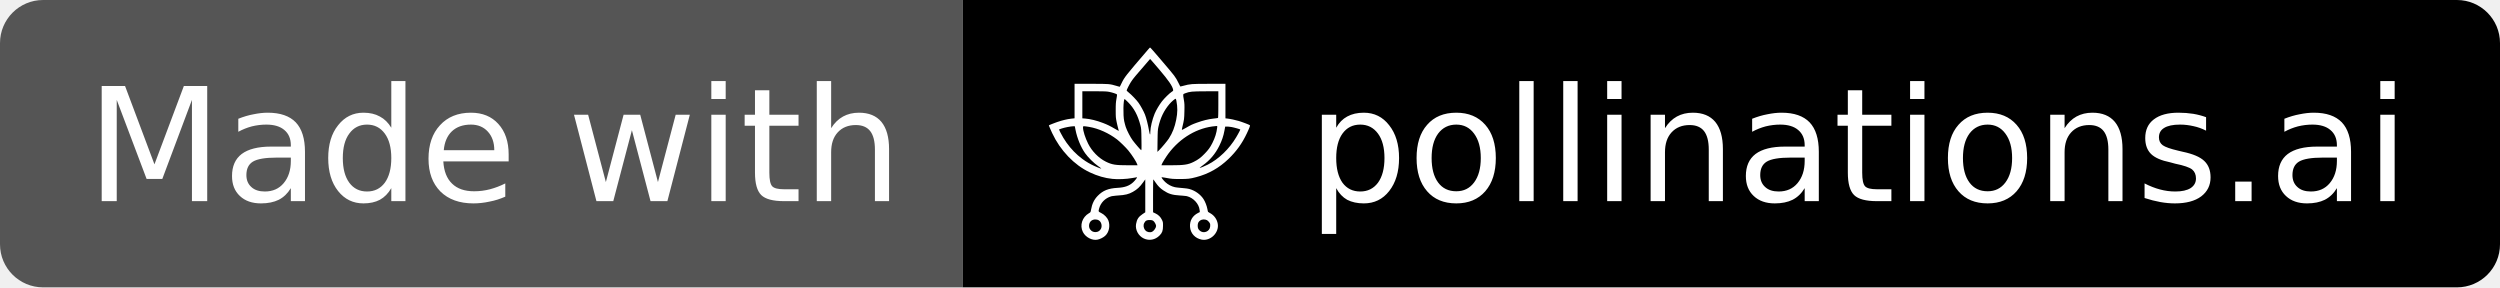
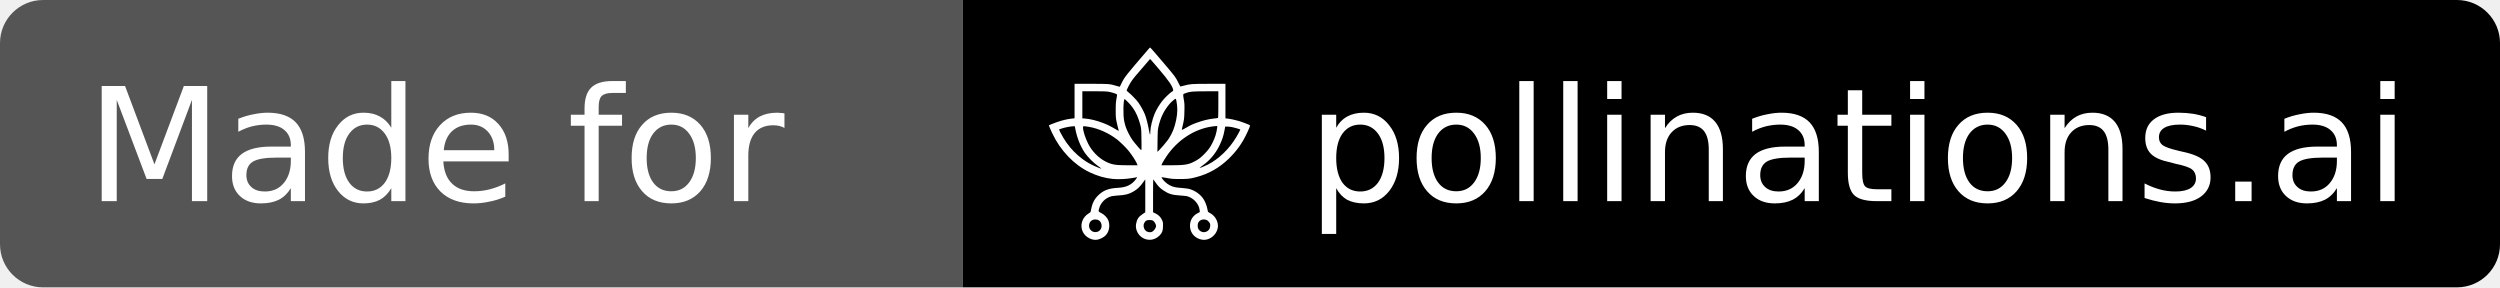
- <svg xmlns="http://www.w3.org/2000/svg" width="174" height="20" viewBox="0 0 174 20" role="img" aria-label="Made with pollinations.ai">
+ <svg xmlns="http://www.w3.org/2000/svg" width="174" height="20" viewBox="0 0 174 20" role="img" aria-label="Made for pollinations.ai">
  <clipPath id="r">
    <rect width="174" height="20" rx="3" />
  </clipPath>
  <g clip-path="url(#r)">
    <rect width="67" height="20" fill="#555" />
    <rect x="67" width="107" height="20" fill="#000" />
  </g>
  <g fill="#fff" font-family="Verdana,Geneva,DejaVu Sans,sans-serif" font-size="11">
-     <text x="6" y="14" textLength="55" lengthAdjust="spacingAndGlyphs">Made with</text>
+     <text x="6" y="14" textLength="55" lengthAdjust="spacingAndGlyphs">Made for</text>
    <svg x="73" y="3" width="14" height="14" viewBox="15 17.641 120 114.75" fill="#fff">
      <path fill-rule="evenodd" d="M73.832 19.293a1893.685 1893.685 0 0 0-7.742 9.047c-1.93 2.273-3.274 3.898-4.266 5.156-.988 1.258-1.62 2.149-2.117 2.957-.5.805-.86 1.531-1.309 2.453-.14.285-.277.563-.402.813-.121.254-.238.48-.332.676a20.107 20.107 0 0 1-.34.652c-.008.008-.062 0-.156-.02s-.227-.047-.383-.09c-.16-.039-.351-.09-.558-.148-.207-.059-.43-.121-.668-.191-1.079-.32-1.895-.559-2.684-.743-.79-.18-1.55-.3-2.516-.382-.96-.082-2.129-.121-3.734-.145-1.602-.02-3.64-.023-6.348-.023H35.31l-2.485-.004H30.34v20.574l-.527.059-.524.058-1.055.117c-.59.067-1.203.157-1.84.274-.636.113-1.292.25-1.968.414-.676.16-1.371.348-2.086.555-.715.21-1.445.441-2.195.695-.47.16-1.024.36-1.594.574a64.38 64.38 0 0 0-1.684.649c-.523.207-.992.398-1.328.546-.336.149-.539.246-.539.274 0 .039.07.234.191.535.118.297.29.7.485 1.156.195.453.418.961.644 1.473.227.508.461 1.02.676 1.484a52.041 52.041 0 0 0 9.54 13.926 47.507 47.507 0 0 0 6.14 5.41c2.164 1.59 4.426 2.953 6.75 4.047a51.197 51.197 0 0 0 3.414 1.461c1.129.43 2.242.805 3.36 1.125 1.112.324 2.226.59 3.343.809a39.04 39.04 0 0 0 3.375.504c.84.085 1.781.136 2.777.156a51.632 51.632 0 0 0 6.203-.266 34.786 34.786 0 0 0 2.836-.394 59.177 59.177 0 0 1 2.633-.442c.149-.02.235-.023.246-.015.043.043-.02.195-.152.414a9.01 9.01 0 0 1-.582.812c-.242.313-.527.645-.813.965-.289.316-.582.617-.851.86-.57.519-1.168.968-1.809 1.355-.64.383-1.324.703-2.07.969-.746.261-1.555.464-2.441.617-.891.156-1.856.258-2.926.316-1.36.07-2.582.207-3.703.422-1.118.211-2.13.496-3.07.871-.938.375-1.801.84-2.618 1.403a15.82 15.82 0 0 0-2.351 2 14.205 14.205 0 0 0-1.489 1.765 13.256 13.256 0 0 0-1.148 1.945 15.518 15.518 0 0 0-.856 2.207 20.834 20.834 0 0 0-.59 2.543c-.058.348-.105.61-.156.817-.05.207-.105.36-.183.484a1.184 1.184 0 0 1-.325.332c-.144.106-.332.211-.578.356a9.157 9.157 0 0 0-2.543 2.183 8.797 8.797 0 0 0-1.52 2.813 8.33 8.33 0 0 0-.382 3.113 7.995 7.995 0 0 0 .852 3.098 7.95 7.95 0 0 0 1.574 2.117 9.294 9.294 0 0 0 2.168 1.566c.789.418 1.629.715 2.469.868.84.152 1.68.167 2.472.007a7.941 7.941 0 0 0 1.188-.336c.406-.144.82-.32 1.222-.515.399-.2.79-.418 1.149-.653.36-.234.691-.476.976-.73a6.93 6.93 0 0 0 1.473-1.86c.39-.71.68-1.492.855-2.308.176-.82.243-1.676.188-2.527a8.74 8.74 0 0 0-.531-2.516 5.919 5.919 0 0 0-.68-1.281c-.289-.43-.64-.856-1.031-1.258a10.34 10.34 0 0 0-1.262-1.11 8.299 8.299 0 0 0-1.379-.847c-.414-.2-.722-.352-.95-.492-.226-.137-.366-.27-.44-.43-.075-.16-.083-.352-.043-.613.039-.266.125-.598.242-1.043.226-.871.566-1.695 1.004-2.465a10.426 10.426 0 0 1 3.672-3.754c.77-.46 1.605-.836 2.492-1.102.152-.046.386-.093.675-.144a30.829 30.829 0 0 1 2.246-.273c.43-.043.876-.075 1.317-.102a41.754 41.754 0 0 0 2.773-.25 19.813 19.813 0 0 0 2.243-.406 13.283 13.283 0 0 0 1.918-.621c.609-.246 1.199-.536 1.804-.88a20.824 20.824 0 0 0 1.774-1.116c.539-.383 1.031-.786 1.511-1.227.48-.445.942-.934 1.415-1.488.468-.559.953-1.18 1.468-1.899l.309-.426.308-.43.313-.429.309-.426v19.633l-.399.262-.402.265-.797.532a11.66 11.66 0 0 0-1.567 1.21c-.44.41-.808.837-1.113 1.305-.305.465-.55.97-.746 1.535-.2.567-.351 1.192-.473 1.903a7.401 7.401 0 0 0 .024 2.574 8.502 8.502 0 0 0 2.441 4.543 7.787 7.787 0 0 0 2.157 1.496c.804.367 1.632.61 2.46.715.829.105 1.66.082 2.47-.07a7.963 7.963 0 0 0 2.343-.828 8.831 8.831 0 0 0 2.094-1.567c.406-.402.738-.789 1.011-1.18.27-.394.48-.796.641-1.234.156-.441.266-.918.336-1.473.07-.55.102-1.171.105-1.894 0-.524 0-.93-.011-1.266a6.504 6.504 0 0 0-.074-.836 3.967 3.967 0 0 0-.192-.683c-.09-.23-.207-.485-.355-.805a7.845 7.845 0 0 0-1.594-2.262 8.117 8.117 0 0 0-1.07-.879 9.342 9.342 0 0 0-1.254-.718l-.348-.164-.348-.16-.343-.165-.348-.164v-4.957l-.004-2.476v-2.48c0-1.36.004-2.657.012-3.833.008-1.176.02-2.23.035-3.11.016-.882.035-1.589.055-2.07.02-.48.043-.734.066-.707.02.028.074.102.156.208l.301.421c.121.168.258.364.406.575.145.207.305.433.461.664.38.543.735 1.027 1.09 1.468.352.438.703.832 1.063 1.2.363.367.742.707 1.148 1.039.406.328.844.652 1.332.98.777.528 1.5.965 2.223 1.328.718.364 1.437.657 2.203.89.765.235 1.582.411 2.496.544.914.137 1.93.23 3.094.3.433.024.867.055 1.289.087a40.742 40.742 0 0 1 2.148.215c.27.035.477.07.602.101.965.234 1.898.64 2.761 1.168a11.119 11.119 0 0 1 2.34 1.93 10.355 10.355 0 0 1 1.688 2.437c.43.867.707 1.781.805 2.695l.03.313.032.309.035.316.031.309-.27.14-.538.274-.274.136c-.828.426-1.558.922-2.183 1.493a7.954 7.954 0 0 0-1.54 1.91 7.731 7.731 0 0 0-.87 2.273 9.264 9.264 0 0 0-.172 2.594c.066.96.285 1.871.64 2.703a7.903 7.903 0 0 0 1.446 2.258 8.316 8.316 0 0 0 2.14 1.683c.817.45 1.727.782 2.715.98 1.309.255 2.617.126 3.836-.3a8.813 8.813 0 0 0 3.266-2.05 8.893 8.893 0 0 0 2.117-3.239c.453-1.21.613-2.527.387-3.848a9.06 9.06 0 0 0-1.504-3.644 9.344 9.344 0 0 0-1.301-1.477 8.97 8.97 0 0 0-1.61-1.16c-.18-.097-.347-.2-.507-.293-.16-.097-.305-.183-.434-.265-.125-.082-.23-.153-.312-.211a.573.573 0 0 1-.137-.121.813.813 0 0 1-.063-.184c-.027-.094-.058-.223-.097-.375a11.147 11.147 0 0 1-.11-.512c-.039-.187-.082-.39-.12-.594-.098-.5-.227-1.023-.383-1.554a19.7 19.7 0 0 0-.551-1.594c-.207-.527-.43-1.039-.668-1.512a12.868 12.868 0 0 0-.735-1.3 12.93 12.93 0 0 0-1.582-1.954 15.064 15.064 0 0 0-1.98-1.691 15.833 15.833 0 0 0-2.27-1.355 14.35 14.35 0 0 0-2.449-.934 9.33 9.33 0 0 0-.836-.188 25.72 25.72 0 0 0-1.094-.18 40.224 40.224 0 0 0-2.605-.269 51.614 51.614 0 0 1-1.281-.11 47.27 47.27 0 0 1-1.242-.128 37.65 37.65 0 0 1-1.067-.14 12.643 12.643 0 0 1-.746-.133 11.48 11.48 0 0 1-1.508-.458c-.5-.187-.996-.414-1.472-.668a12.371 12.371 0 0 1-2.606-1.847 16.117 16.117 0 0 1-1.676-1.836 5.604 5.604 0 0 1-.465-.707c-.097-.192-.125-.324-.074-.375.016-.016.117-.012.285.004.168.015.407.047.696.09.293.039.633.093 1.008.156.37.062.78.137 1.207.215a60.65 60.65 0 0 0 1.789.304c.527.079 1.011.133 1.535.172.523.04 1.09.063 1.777.078.692.016 1.504.02 2.527.024 1.22 0 2.204-.008 3.06-.031a27.474 27.474 0 0 0 2.257-.153 20.662 20.662 0 0 0 2.047-.336 48.885 48.885 0 0 0 2.426-.59 44.634 44.634 0 0 0 5.347-1.761 42.256 42.256 0 0 0 4.98-2.387 43.059 43.059 0 0 0 4.633-3.031 46.976 46.976 0 0 0 4.329-3.692 55.822 55.822 0 0 0 3.312-3.468 49.244 49.244 0 0 0 2.879-3.63 50.142 50.142 0 0 0 2.516-3.886 57.29 57.29 0 0 0 2.23-4.258c.375-.793.691-1.48.95-2.066.257-.59.46-1.078.613-1.473.144-.398.242-.7.285-.918.047-.219.039-.351-.016-.402-.078-.07-.41-.23-.902-.442a57.272 57.272 0 0 0-1.828-.73c-.692-.262-1.434-.535-2.121-.777a36.517 36.517 0 0 0-1.778-.586 54.289 54.289 0 0 0-3.531-.879 48.341 48.341 0 0 0-1.715-.332 23.874 23.874 0 0 0-1.465-.215l-.633-.07-.312-.04-.316-.035V39.301l-2.461.004h-2.461l-2.457.004h-2.461c-2.645.004-4.664.007-6.266.03-1.605.024-2.797.067-3.789.141-.992.079-1.789.192-2.598.356-.812.164-1.64.383-2.703.668a23.531 23.531 0 0 1-1.203.3c-.16.036-.289.06-.383.075-.093.016-.148.02-.156.008a29.962 29.962 0 0 1-.355-.672c-.102-.2-.22-.434-.348-.692a79.19 79.19 0 0 1-.418-.828c-.45-.902-.785-1.578-1.168-2.234-.379-.66-.805-1.297-1.422-2.117-.617-.817-1.433-1.82-2.594-3.203-1.16-1.387-2.671-3.153-4.68-5.508-1.398-1.64-2.53-2.961-3.44-4.02a272.265 272.265 0 0 0-2.122-2.441c-.523-.59-.875-.973-1.11-1.211-.237-.234-.355-.324-.402-.32-.015 0-.07.047-.156.132-.086.086-.199.207-.34.356-.136.148-.296.328-.472.523-.172.2-.364.414-.555.641m7.059 11.504a151.52 151.52 0 0 1 3.582 4.336 58.05 58.05 0 0 1 2.488 3.336c.66.965 1.16 1.793 1.516 2.515.355.72.57 1.332.66 1.868.023.14.039.25.031.347a.526.526 0 0 1-.09.262 1.205 1.205 0 0 1-.266.262c-.12.093-.285.199-.492.332-.332.21-.773.554-1.265.976-.493.426-1.043.934-1.594 1.473a43.455 43.455 0 0 0-1.625 1.672 25.487 25.487 0 0 0-1.348 1.574c-.398.512-.812 1.09-1.222 1.703a39.76 39.76 0 0 0-1.204 1.91 39.73 39.73 0 0 0-1.085 1.946c-.329.636-.622 1.25-.86 1.812-.34.809-.672 1.727-.976 2.688-.305.96-.582 1.964-.817 2.945-.234.984-.43 1.945-.562 2.816-.137.871-.215 1.653-.215 2.282-.004.609-.024 1.054-.055 1.332-.035.277-.086.386-.152.328-.067-.055-.149-.278-.246-.664a26.572 26.572 0 0 1-.336-1.66 76.29 76.29 0 0 0-.54-2.758 81.86 81.86 0 0 0-.624-2.66c-.211-.844-.43-1.637-.645-2.34a22.878 22.878 0 0 0-.617-1.801 24.472 24.472 0 0 0-.742-1.66 48.94 48.94 0 0 0-2.047-3.746c-.36-.59-.707-1.13-1.027-1.582a21.393 21.393 0 0 0-1.153-1.446 44.776 44.776 0 0 0-1.558-1.71 47.283 47.283 0 0 0-1.657-1.657c-.539-.512-1.043-.96-1.468-1.3-.172-.141-.34-.278-.489-.41a8.144 8.144 0 0 1-.402-.376 3.846 3.846 0 0 1-.27-.293c-.066-.082-.101-.144-.101-.176 0-.105.098-.378.262-.753.16-.372.386-.848.644-1.356.258-.508.547-1.05.828-1.562a24.735 24.735 0 0 1 1.582-2.508c.262-.371.543-.746.871-1.16.329-.418.7-.871 1.149-1.407.45-.535.973-1.144 1.601-1.87.235-.27.536-.614.875-1.005.336-.394.715-.832 1.114-1.293.394-.46.808-.937 1.215-1.41.402-.472.8-.933 1.168-1.363l.668-.777.668-.774.667-.777.665-.778.117.118.113.12.117.118.113.117a110.75 110.75 0 0 1 1.668 1.914l1.555 1.809c.57.664 1.184 1.383 1.813 2.12M51.227 44.149c.425.09.867.2 1.304.317.434.117.864.242 1.254.37.395.13.754.259 1.055.38.297.12.535.234.687.332.051.035.09.094.11.191.02.098.023.239.011.442-.015.199-.046.457-.097.793-.055.336-.125.75-.215 1.257-.094.524-.172.989-.23 1.446-.06.457-.106.91-.137 1.41a32.68 32.68 0 0 0-.067 1.7c-.011.648-.015 1.401-.015 2.312 0 .98.004 1.761.015 2.414.012.648.035 1.172.07 1.644.04.473.09.89.165 1.336.07.446.164.918.285 1.488.074.348.156.72.242 1.094.082.375.168.754.254 1.11.086.359.168.695.242.992.074.3.14.554.195.75.055.195.102.383.149.554.043.172.082.329.113.461.031.13.059.239.07.317.016.078.02.125.012.133a.942.942 0 0 1-.183-.079 35.955 35.955 0 0 1-1.148-.629c-.255-.144-.532-.304-.821-.472a95.651 95.651 0 0 0-2.031-1.152 44.616 44.616 0 0 0-1.723-.899 34 34 0 0 0-1.633-.75 44.224 44.224 0 0 0-1.762-.715 50.86 50.86 0 0 0-2.855-1.004 45.68 45.68 0 0 0-2.8-.793 39.106 39.106 0 0 0-2.653-.562 26.924 26.924 0 0 0-2.406-.309l-.426-.03-.426-.036-.426-.031-.426-.035V43.758h7.215c1.578.004 2.832.008 3.852.015 1.02.012 1.8.028 2.437.055a20.37 20.37 0 0 1 1.547.117c.43.051.797.117 1.196.203m64.886 7.493c0 1.23-.008 2.34-.015 3.312-.008.977-.02 1.817-.04 2.504-.015.691-.038 1.23-.062 1.602-.023.367-.05.57-.082.59a1.259 1.259 0 0 1-.281.07c-.153.031-.367.062-.617.101-.254.035-.547.078-.868.117-.32.043-.664.083-1.02.122-.765.086-1.538.199-2.323.343-.79.141-1.59.313-2.407.516-.816.203-1.652.434-2.503.7-.856.26-1.73.558-2.625.882-.735.266-1.305.477-1.801.672-.496.195-.918.375-1.348.578-.43.203-.867.43-1.398.723-.528.289-1.149.644-1.946 1.101a34.54 34.54 0 0 1-1.644.895 9.035 9.035 0 0 1-.528.242c-.128.055-.21.074-.226.059-.016-.016-.02-.082-.012-.184a5.49 5.49 0 0 1 .055-.422c.031-.172.066-.371.113-.59.043-.219.098-.457.156-.699.258-1.082.454-1.906.602-2.613.152-.703.258-1.282.332-1.867.078-.583.125-1.172.156-1.895.035-.723.059-1.578.086-2.695.024-.98.04-1.77.043-2.434.004-.66-.004-1.2-.027-1.684a17.76 17.76 0 0 0-.113-1.355 29.95 29.95 0 0 0-.223-1.445c-.152-.887-.27-1.543-.336-2.035-.066-.493-.086-.825-.04-1.059a.664.664 0 0 1 .333-.492c.18-.117.437-.207.781-.336.692-.266 1.29-.469 1.926-.63.637-.16 1.309-.276 2.152-.358.84-.082 1.852-.133 3.164-.16 1.309-.032 2.922-.044 4.965-.047l3.813-.008h1.902l1.906-.004v7.883m-25.05-2.368c.195 1.02.343 1.977.437 2.91.098.934.14 1.837.133 2.75a25.621 25.621 0 0 1-.18 2.797c-.11.961-.273 1.961-.488 3.036a39.395 39.395 0 0 1-.746 3.12 31.161 31.161 0 0 1-.946 2.829c-.355.906-.75 1.781-1.187 2.64a30.9 30.9 0 0 1-1.473 2.555c-.215.34-.597.86-1.074 1.469a76.18 76.18 0 0 1-1.625 2.012 79.82 79.82 0 0 1-1.73 2.011 30.987 30.987 0 0 1-1.387 1.489l-.258.25-.262.254-.257.253-.262.254.02-1.62.023-1.622.02-1.617.019-1.621c.02-1.414.035-2.543.058-3.465.02-.922.047-1.637.082-2.227.036-.59.082-1.054.141-1.472.059-.422.133-.797.227-1.211a38.117 38.117 0 0 1 1.086-3.91c.418-1.235.89-2.403 1.433-3.524a28.68 28.68 0 0 1 1.82-3.222 31.184 31.184 0 0 1 2.258-3.012 18.08 18.08 0 0 1 1.012-1.086c.367-.363.746-.715 1.106-1.023.355-.31.69-.575.964-.762.27-.188.48-.297.59-.297.035 0 .07.031.11.086.039.05.078.129.12.226a4.214 4.214 0 0 1 .216.75m-28.895.91c.914.915 1.738 1.86 2.488 2.86a25.52 25.52 0 0 1 2.028 3.187 30.027 30.027 0 0 1 1.636 3.645 42.64 42.64 0 0 1 1.32 4.23c.122.485.22.872.294 1.274.074.406.125.832.164 1.387.043.554.07 1.242.09 2.171.023.934.039 2.11.058 3.645.02 1.441.035 2.566.04 3.438.003.87 0 1.488-.016 1.921-.016.434-.043.68-.086.813-.04.129-.094.14-.16.101-.106-.058-.376-.324-.743-.722-.367-.399-.84-.926-1.34-1.512a82.643 82.643 0 0 1-1.539-1.832 48.185 48.185 0 0 1-1.34-1.695c-.34-.45-.722-1.031-1.117-1.688a40.534 40.534 0 0 1-1.183-2.125 43.623 43.623 0 0 1-1.075-2.207 21.82 21.82 0 0 1-.773-1.933c-.07-.215-.152-.477-.238-.762-.082-.29-.172-.602-.258-.922a49.961 49.961 0 0 1-.461-1.844c-.187-.86-.316-2.113-.395-3.508a62.606 62.606 0 0 1-.066-4.378c.027-1.434.106-2.762.227-3.735.12-.969.285-1.578.492-1.578.023 0 .097.05.21.14.11.09.259.22.438.38a44.358 44.358 0 0 1 1.305 1.25m53.23 15.39a24.897 24.897 0 0 1-.965 4.492 26.72 26.72 0 0 1-.824 2.25 33.11 33.11 0 0 1-1.058 2.305c-.344.676-.66 1.262-.98 1.805-.321.543-.641 1.035-.997 1.523-.351.485-.734.961-1.18 1.473-.445.508-.953 1.05-1.542 1.66a35.204 35.204 0 0 1-1.579 1.54c-.496.448-.976.847-1.468 1.21-.493.367-1 .703-1.551 1.031-.55.328-1.145.649-1.817.989-.84.421-1.624.761-2.445 1.03a15.58 15.58 0 0 1-2.683.626c-1.004.152-2.145.25-3.532.308-1.382.063-3.011.082-4.98.082H82.18l.03-.113.036-.113.031-.113.035-.114c.055-.199.243-.582.516-1.074.274-.496.633-1.101 1.027-1.746.399-.645.836-1.324 1.266-1.969.43-.644.852-1.25 1.219-1.746a44.604 44.604 0 0 1 5.883-6.445 41.569 41.569 0 0 1 6.812-4.977 38.048 38.048 0 0 1 7.477-3.36 34.711 34.711 0 0 1 7.886-1.585c.11-.008.22-.02.325-.027.105-.008.203-.02.293-.028.09-.008.164-.02.226-.023.063-.008.106-.016.13-.02.023-.004.038.024.05.078a.934.934 0 0 1 .023.239c.004.101 0 .226-.007.363-.008.137-.02.29-.04.45M30.934 66.89c.242 1.234.562 2.488.945 3.738a41.182 41.182 0 0 0 1.32 3.68 37.438 37.438 0 0 0 1.61 3.425 27.185 27.185 0 0 0 1.816 2.961c.45.633.992 1.313 1.594 2.004a38.232 38.232 0 0 0 1.949 2.074c.687.68 1.395 1.34 2.098 1.942.699.597 1.39 1.144 2.03 1.597.298.208.575.407.825.59.25.184.469.352.649.496.18.141.32.258.41.344.09.082.129.133.105.14-.066.028-.328-.038-.71-.167-.384-.13-.891-.324-1.458-.555a48.612 48.612 0 0 1-1.812-.777 38.066 38.066 0 0 1-7.352-4.297 42.01 42.01 0 0 1-5.043-4.422 44.733 44.733 0 0 1-4.37-5.254 45.026 45.026 0 0 1-3.575-5.941c-.125-.258-.25-.504-.356-.735-.109-.226-.207-.433-.285-.609-.078-.176-.14-.32-.18-.422-.042-.101-.058-.164-.05-.172.008-.008.062-.031.148-.066.09-.035.211-.082.36-.137.144-.05.32-.113.507-.18l.614-.21c.433-.145.988-.297 1.593-.446a39.578 39.578 0 0 1 3.805-.73c.574-.078 1.07-.125 1.434-.133l.23-.004.235-.004.23-.004.234-.004.114.57.109.57.113.567.114.57m8.199-1.87c1.383.238 2.8.59 4.226 1.039 1.426.449 2.856 1 4.27 1.636a42.064 42.064 0 0 1 4.16 2.164c1.348.801 2.648 1.68 3.879 2.621.41.317.95.778 1.547 1.32a69.069 69.069 0 0 1 1.914 1.805c.652.641 1.3 1.293 1.871 1.899a31.34 31.34 0 0 1 1.422 1.586 46.416 46.416 0 0 1 1.726 2.27c.57.796 1.125 1.613 1.622 2.39.5.781.94 1.52 1.285 2.152.343.637.593 1.172.71 1.543l.032.114.035.113.04.113.03.113h-5.511c-1.918 0-3.48-.02-4.801-.078-1.324-.058-2.41-.156-3.371-.312a15.68 15.68 0 0 1-2.63-.653c-.831-.289-1.651-.652-2.581-1.109a20.527 20.527 0 0 1-3.137-1.926 24.776 24.776 0 0 1-2.902-2.523 26.07 26.07 0 0 1-2.528-2.988 24.005 24.005 0 0 1-2.011-3.305 35.404 35.404 0 0 1-1.192-2.649 38.321 38.321 0 0 1-.968-2.66 25.394 25.394 0 0 1-.645-2.39c-.156-.72-.238-1.348-.238-1.832 0-.211 0-.371.011-.489.012-.12.032-.203.079-.257.043-.055.105-.082.203-.098.093-.016.222-.016.39-.016.094 0 .25.012.453.032.204.023.454.05.73.09.278.035.583.078.903.128.32.047.653.102.977.157m84.953.085c.336.06.809.168 1.336.297.523.13 1.101.282 1.64.434.543.152 1.051.305 1.43.43.387.125.649.222.7.273.027.023-.028.184-.149.45-.121.265-.3.632-.527 1.062-.223.433-.493.93-.79 1.457a56.9 56.9 0 0 1-.937 1.633 44.31 44.31 0 0 1-3.473 5.027 46.345 46.345 0 0 1-4.12 4.531 43.203 43.203 0 0 1-4.571 3.848 34.726 34.726 0 0 1-4.82 2.969 42.898 42.898 0 0 1-3.02 1.367c-.469.191-.89.351-1.207.457-.32.105-.535.156-.598.137-.027-.012.004-.055.079-.133.074-.074.195-.18.351-.309.153-.129.348-.281.563-.445.218-.164.465-.344.722-.531a31.987 31.987 0 0 0 3.067-2.473 30.025 30.025 0 0 0 4.992-5.887 32.018 32.018 0 0 0 1.953-3.441c.398-.809.75-1.57 1.059-2.309a30.121 30.121 0 0 0 1.48-4.39c.188-.758.363-1.547.52-2.391l.109-.59.113-.586.11-.59.109-.586h1.133c.156 0 .347.008.566.024.215.012.457.035.703.062a20.21 20.21 0 0 1 1.477.203m-79.191 55.711c.363.23.671.555.917.934.247.379.426.816.536 1.273.109.457.148.938.105 1.407a3.61 3.61 0 0 1-.371 1.336c-.156.304-.332.57-.539.808a3.303 3.303 0 0 1-1.512.996 4.104 4.104 0 0 1-.965.184 4.468 4.468 0 0 1-1.03-.043 3.427 3.427 0 0 1-1.719-.805 4.434 4.434 0 0 1-.696-.77 3.378 3.378 0 0 1-.555-1.284 4.203 4.203 0 0 1-.046-1.434c.066-.48.21-.945.43-1.36.214-.413.507-.78.87-1.058a3.654 3.654 0 0 1 1.059-.555c.383-.132.789-.207 1.2-.222.41-.02.82.023 1.214.12.39.102.766.259 1.102.473m64.375-.195c.175.086.37.23.574.406.199.176.402.38.586.598.187.215.36.438.492.652.133.211.226.407.266.567.019.07.035.168.042.285.012.113.02.25.024.398.004.145 0 .301-.004.457a8.875 8.875 0 0 1-.023.461 3.545 3.545 0 0 1-.774 1.953 3.866 3.866 0 0 1-3.625 1.368 3.584 3.584 0 0 1-1.883-.95 4.289 4.289 0 0 1-.55-.609 2.827 2.827 0 0 1-.352-.637 3.475 3.475 0 0 1-.188-.746 6.793 6.793 0 0 1-.054-.941c0-.352.027-.672.082-.961.05-.293.137-.555.25-.797.117-.242.265-.465.449-.676.188-.21.406-.41.668-.601.25-.188.547-.328.879-.434a4.168 4.168 0 0 1 1.05-.187c.364-.024.735 0 1.09.066.36.062.7.176 1 .328m-31.93.473c.177.125.368.328.556.57.183.242.367.531.527.824.16.293.297.598.394.88a2.5 2.5 0 0 1 .16.737c0 .258-.074.567-.206.895a5.551 5.551 0 0 1-.54.996 6 6 0 0 1-.742.906c-.265.27-.547.489-.816.63a2.93 2.93 0 0 1-1.024.3 3.709 3.709 0 0 1-1.117-.047 3.928 3.928 0 0 1-1.066-.37 3.194 3.194 0 0 1-.871-.669 4.034 4.034 0 0 1-.68-1.012 4.028 4.028 0 0 1-.355-1.12 3.802 3.802 0 0 1-.012-1.153 3.5 3.5 0 0 1 .344-1.094c.187-.363.375-.664.586-.91.21-.242.441-.43.71-.57.266-.14.57-.23.922-.282a6.496 6.496 0 0 1 1.239-.046c.254.011.472.027.664.046.195.024.363.055.515.098a2.284 2.284 0 0 1 .813.39" />
    </svg>
    <text x="91" y="14" textLength="76" lengthAdjust="spacingAndGlyphs">pollinations.ai</text>
  </g>
</svg>
